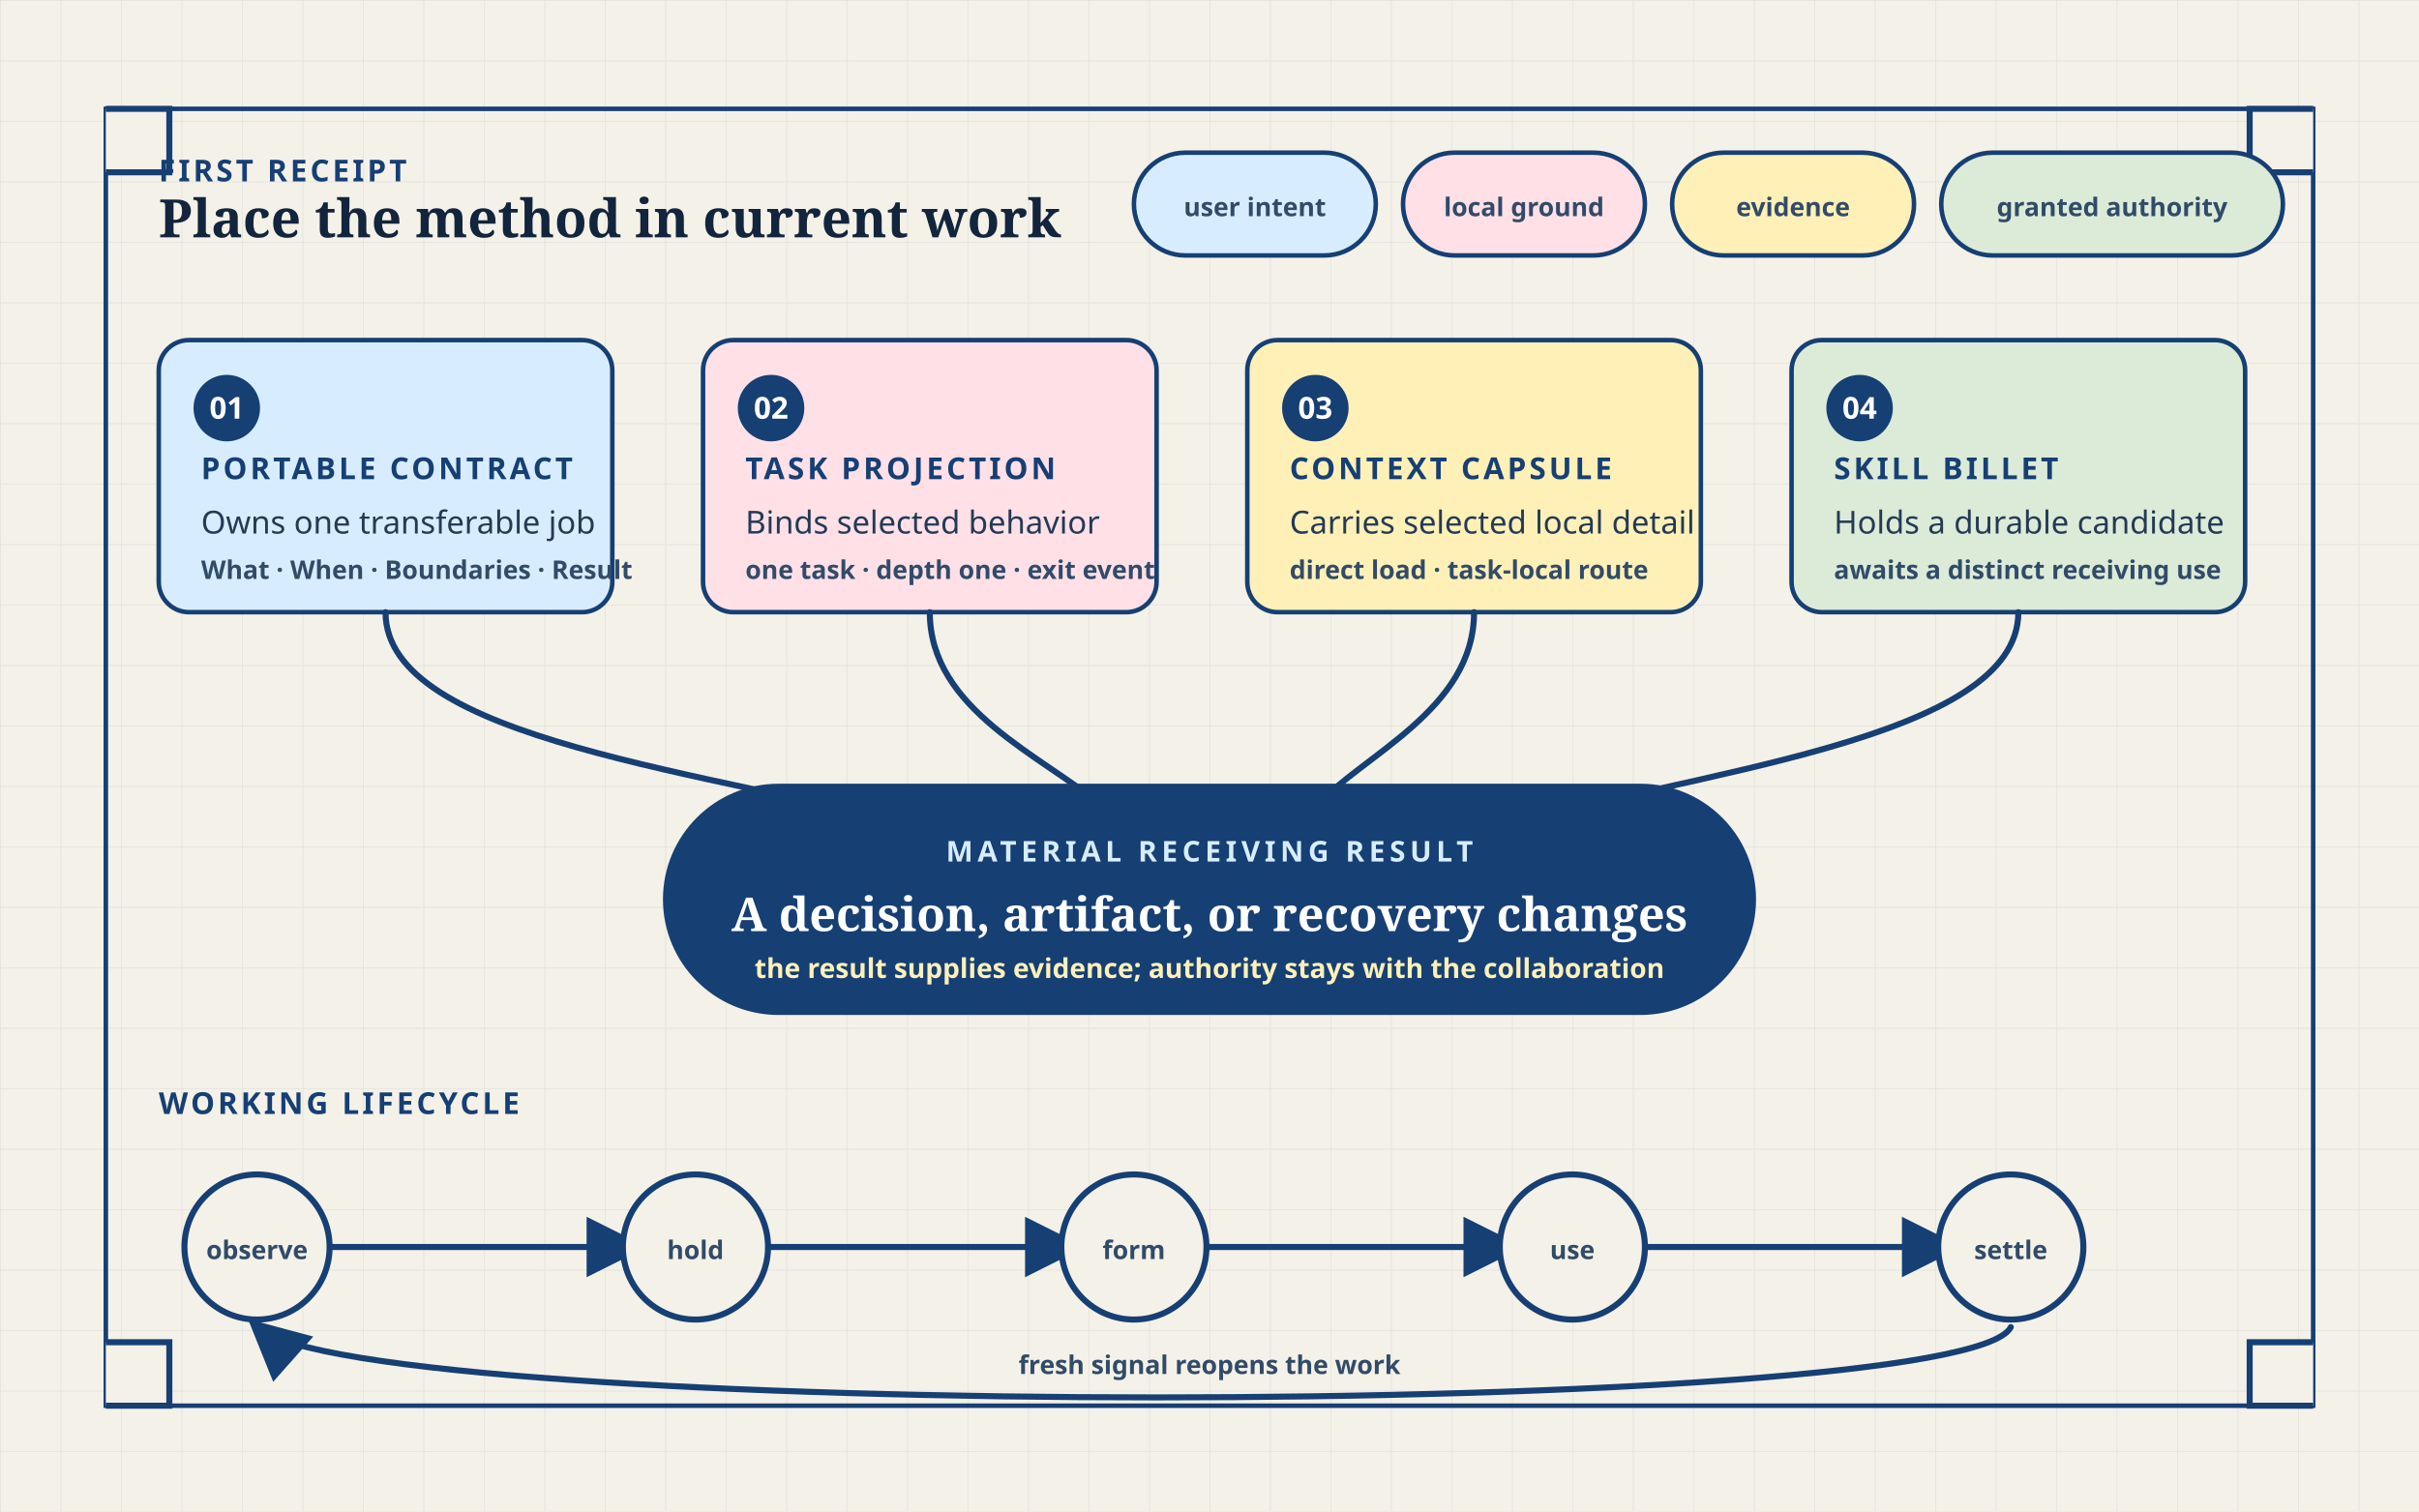
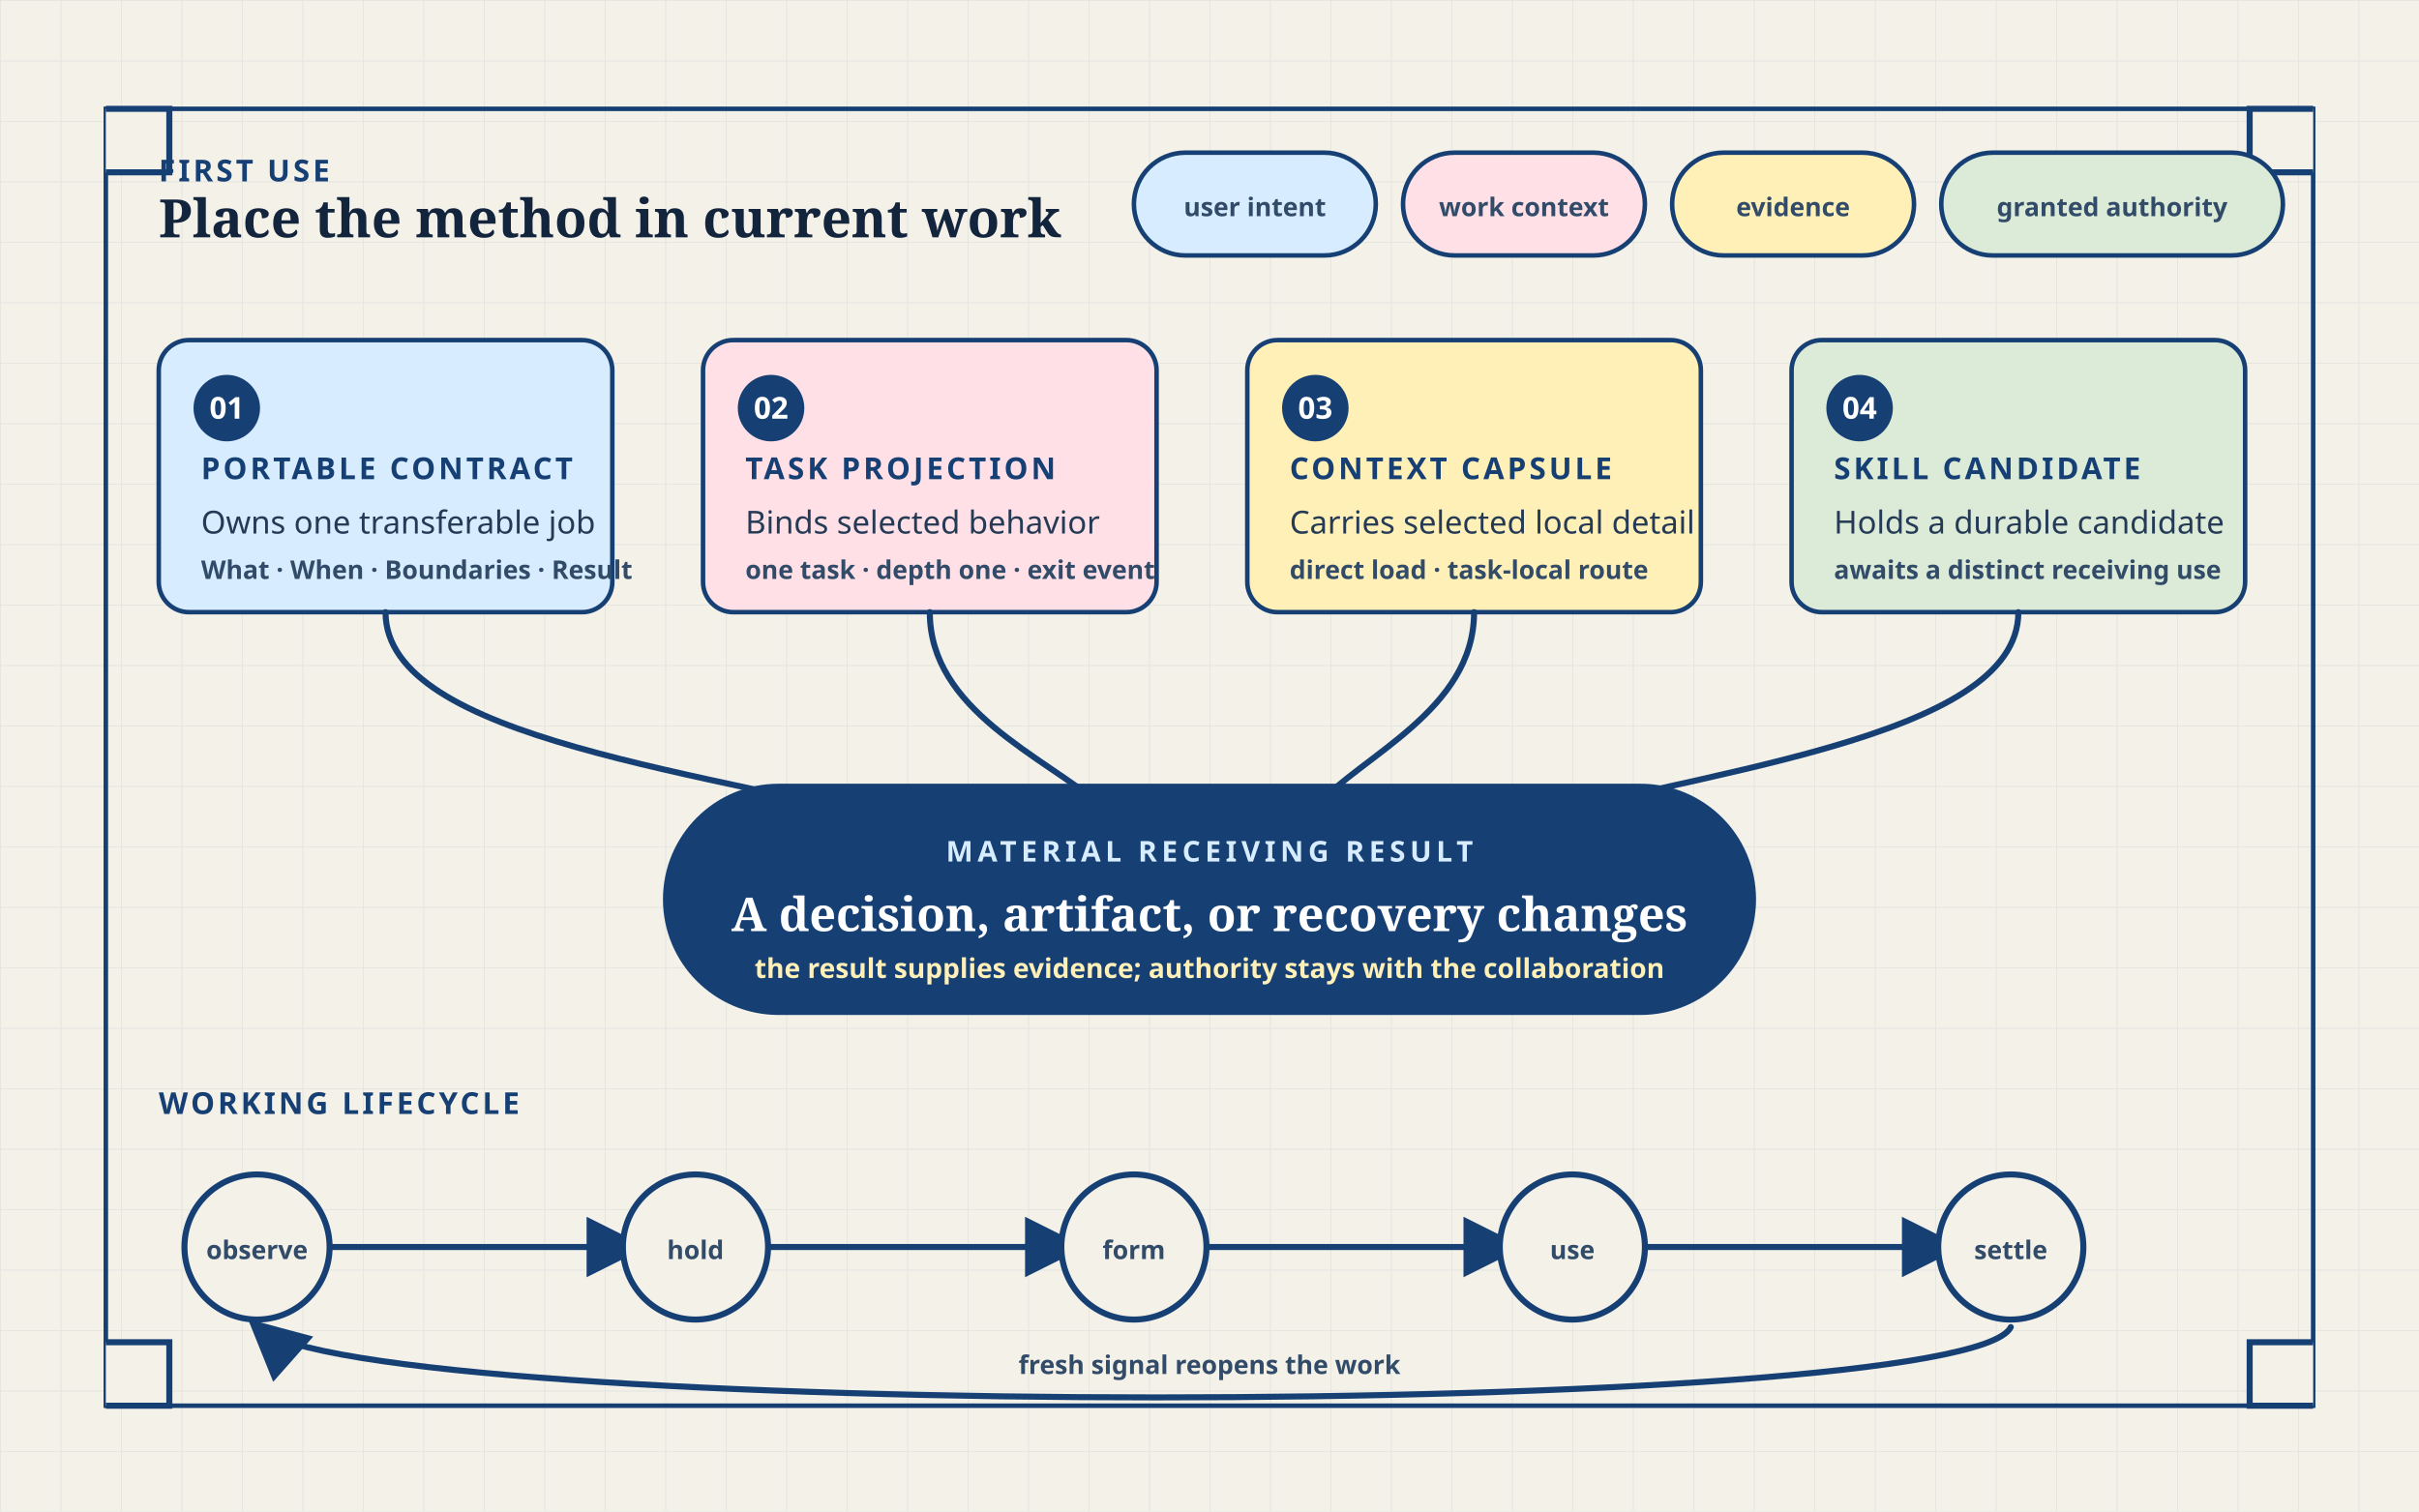
<svg xmlns="http://www.w3.org/2000/svg" viewBox="0 0 1600 1000" role="img" aria-labelledby="title desc">
  <defs>
    <pattern id="grid" width="40" height="40" patternUnits="userSpaceOnUse">
      <path d="M40 0H0V40" fill="none" stroke="#163f74" stroke-opacity=".08" stroke-width="1" />
    </pattern>
    <marker id="arrow" markerWidth="10" markerHeight="10" refX="8" refY="5" orient="auto" markerUnits="strokeWidth">
      <path d="M0 0L10 5 0 10Z" fill="#163f74" />
    </marker>
    <style>
      .label{font:700 20px ui-sans-serif,system-ui,sans-serif;letter-spacing:2px;fill:#163f74}
      .title{font:700 35px ui-serif,Georgia,serif;fill:#13243d}
      .body{font:500 21px ui-sans-serif,system-ui,sans-serif;fill:#243a55}
      .small{font:600 17px ui-sans-serif,system-ui,sans-serif;fill:#314b68}
      .node{stroke:#163f74;stroke-width:3}
      .line{fill:none;stroke:#163f74;stroke-width:4;stroke-linecap:round;stroke-linejoin:round}
    </style>
  </defs>
  <rect width="1600" height="1000" fill="#f4f1e8" />
  <rect width="1600" height="1000" fill="url(#grid)" />
  <path d="M70 72H1530V930H70Z" fill="none" stroke="#163f74" stroke-width="3" />
  <path d="M70 72H112V114H70M1530 72H1488V114H1530M70 930H112V888H70M1530 930H1488V888H1530" fill="#f4f1e8" stroke="#163f74" stroke-width="4" />
-   <text x="105" y="120" class="label">FIRST RECEIPT</text>
+   <text x="105" y="120" class="label">FIRST USE</text>
  <text x="105" y="157" class="title">Place the method in current work</text>
  <g transform="translate(750 101)">
    <rect class="node" x="0" y="0" width="160" height="68" rx="34" fill="#d7edff" />
    <rect class="node" x="178" y="0" width="160" height="68" rx="34" fill="#ffe0e7" />
    <rect class="node" x="356" y="0" width="160" height="68" rx="34" fill="#fff0b8" />
    <rect class="node" x="534" y="0" width="226" height="68" rx="34" fill="#dcebd8" />
    <text x="80" y="42" text-anchor="middle" class="small">user intent</text>
-     <text x="258" y="42" text-anchor="middle" class="small">local ground</text>
+     <text x="258" y="42" text-anchor="middle" class="small">work context</text>
    <text x="436" y="42" text-anchor="middle" class="small">evidence</text>
    <text x="647" y="42" text-anchor="middle" class="small">granted authority</text>
  </g>
  <g transform="translate(105 225)">
    <rect class="node" width="300" height="180" rx="20" fill="#d7edff" />
    <circle cx="45" cy="45" r="22" fill="#163f74" />
    <text x="45" y="52" text-anchor="middle" font-family="ui-sans-serif,system-ui,sans-serif" font-size="20" font-weight="700" fill="#fff">01</text>
    <text x="28" y="92" class="label">PORTABLE CONTRACT</text>
    <text x="28" y="128" class="body">Owns one transferable job</text>
    <text x="28" y="158" class="small">What · When · Boundaries · Result</text>
  </g>
  <g transform="translate(465 225)">
    <rect class="node" width="300" height="180" rx="20" fill="#ffe0e7" />
    <circle cx="45" cy="45" r="22" fill="#163f74" />
    <text x="45" y="52" text-anchor="middle" font-family="ui-sans-serif,system-ui,sans-serif" font-size="20" font-weight="700" fill="#fff">02</text>
    <text x="28" y="92" class="label">TASK PROJECTION</text>
    <text x="28" y="128" class="body">Binds selected behavior</text>
    <text x="28" y="158" class="small">one task · depth one · exit event</text>
  </g>
  <g transform="translate(825 225)">
    <rect class="node" width="300" height="180" rx="20" fill="#fff0b8" />
    <circle cx="45" cy="45" r="22" fill="#163f74" />
    <text x="45" y="52" text-anchor="middle" font-family="ui-sans-serif,system-ui,sans-serif" font-size="20" font-weight="700" fill="#fff">03</text>
    <text x="28" y="92" class="label">CONTEXT CAPSULE</text>
    <text x="28" y="128" class="body">Carries selected local detail</text>
    <text x="28" y="158" class="small">direct load · task-local route</text>
  </g>
  <g transform="translate(1185 225)">
    <rect class="node" width="300" height="180" rx="20" fill="#dcebd8" />
    <circle cx="45" cy="45" r="22" fill="#163f74" />
    <text x="45" y="52" text-anchor="middle" font-family="ui-sans-serif,system-ui,sans-serif" font-size="20" font-weight="700" fill="#fff">04</text>
-     <text x="28" y="92" class="label">SKILL BILLET</text>
+     <text x="28" y="92" class="label">SKILL CANDIDATE</text>
    <text x="28" y="128" class="body">Holds a durable candidate</text>
    <text x="28" y="158" class="small">awaits a distinct receiving use</text>
  </g>
  <path class="line" d="M255 405C255 490 470 510 620 550" />
  <path class="line" d="M615 405C615 470 690 500 730 534" />
  <path class="line" d="M975 405C975 470 900 500 870 534" />
  <path class="line" d="M1335 405C1335 490 1120 510 980 550" />
  <g>
    <rect class="node" x="440" y="520" width="720" height="150" rx="75" fill="#163f74" />
    <text x="800" y="570" text-anchor="middle" font-family="ui-sans-serif,system-ui,sans-serif" font-size="19" font-weight="700" letter-spacing="3" fill="#d7edff">MATERIAL RECEIVING RESULT</text>
    <text x="800" y="616" text-anchor="middle" font-family="ui-serif,Georgia,serif" font-size="31" font-weight="700" fill="#fff">A decision, artifact, or recovery changes</text>
    <text x="800" y="647" text-anchor="middle" font-family="ui-sans-serif,system-ui,sans-serif" font-size="18" font-weight="600" fill="#fff0b8">the result supplies evidence; authority stays with the collaboration</text>
  </g>
  <text x="105" y="737" class="label">WORKING LIFECYCLE</text>
  <path class="line" marker-end="url(#arrow)" d="M210 825H420" />
  <path class="line" marker-end="url(#arrow)" d="M500 825H710" />
  <path class="line" marker-end="url(#arrow)" d="M790 825H1000" />
  <path class="line" marker-end="url(#arrow)" d="M1080 825H1290" />
  <g fill="#f4f1e8" stroke="#163f74" stroke-width="4">
    <circle cx="170" cy="825" r="48" />
    <circle cx="460" cy="825" r="48" />
    <circle cx="750" cy="825" r="48" />
    <circle cx="1040" cy="825" r="48" />
    <circle cx="1330" cy="825" r="48" />
  </g>
  <text x="170" y="833" text-anchor="middle" class="small">observe</text>
  <text x="460" y="833" text-anchor="middle" class="small">hold</text>
  <text x="750" y="833" text-anchor="middle" class="small">form</text>
  <text x="1040" y="833" text-anchor="middle" class="small">use</text>
  <text x="1330" y="833" text-anchor="middle" class="small">settle</text>
  <path class="line" marker-end="url(#arrow)" d="M1330 878C1300 940 240 940 170 878" />
  <text x="800" y="909" text-anchor="middle" class="small">fresh signal reopens the work</text>
</svg>
